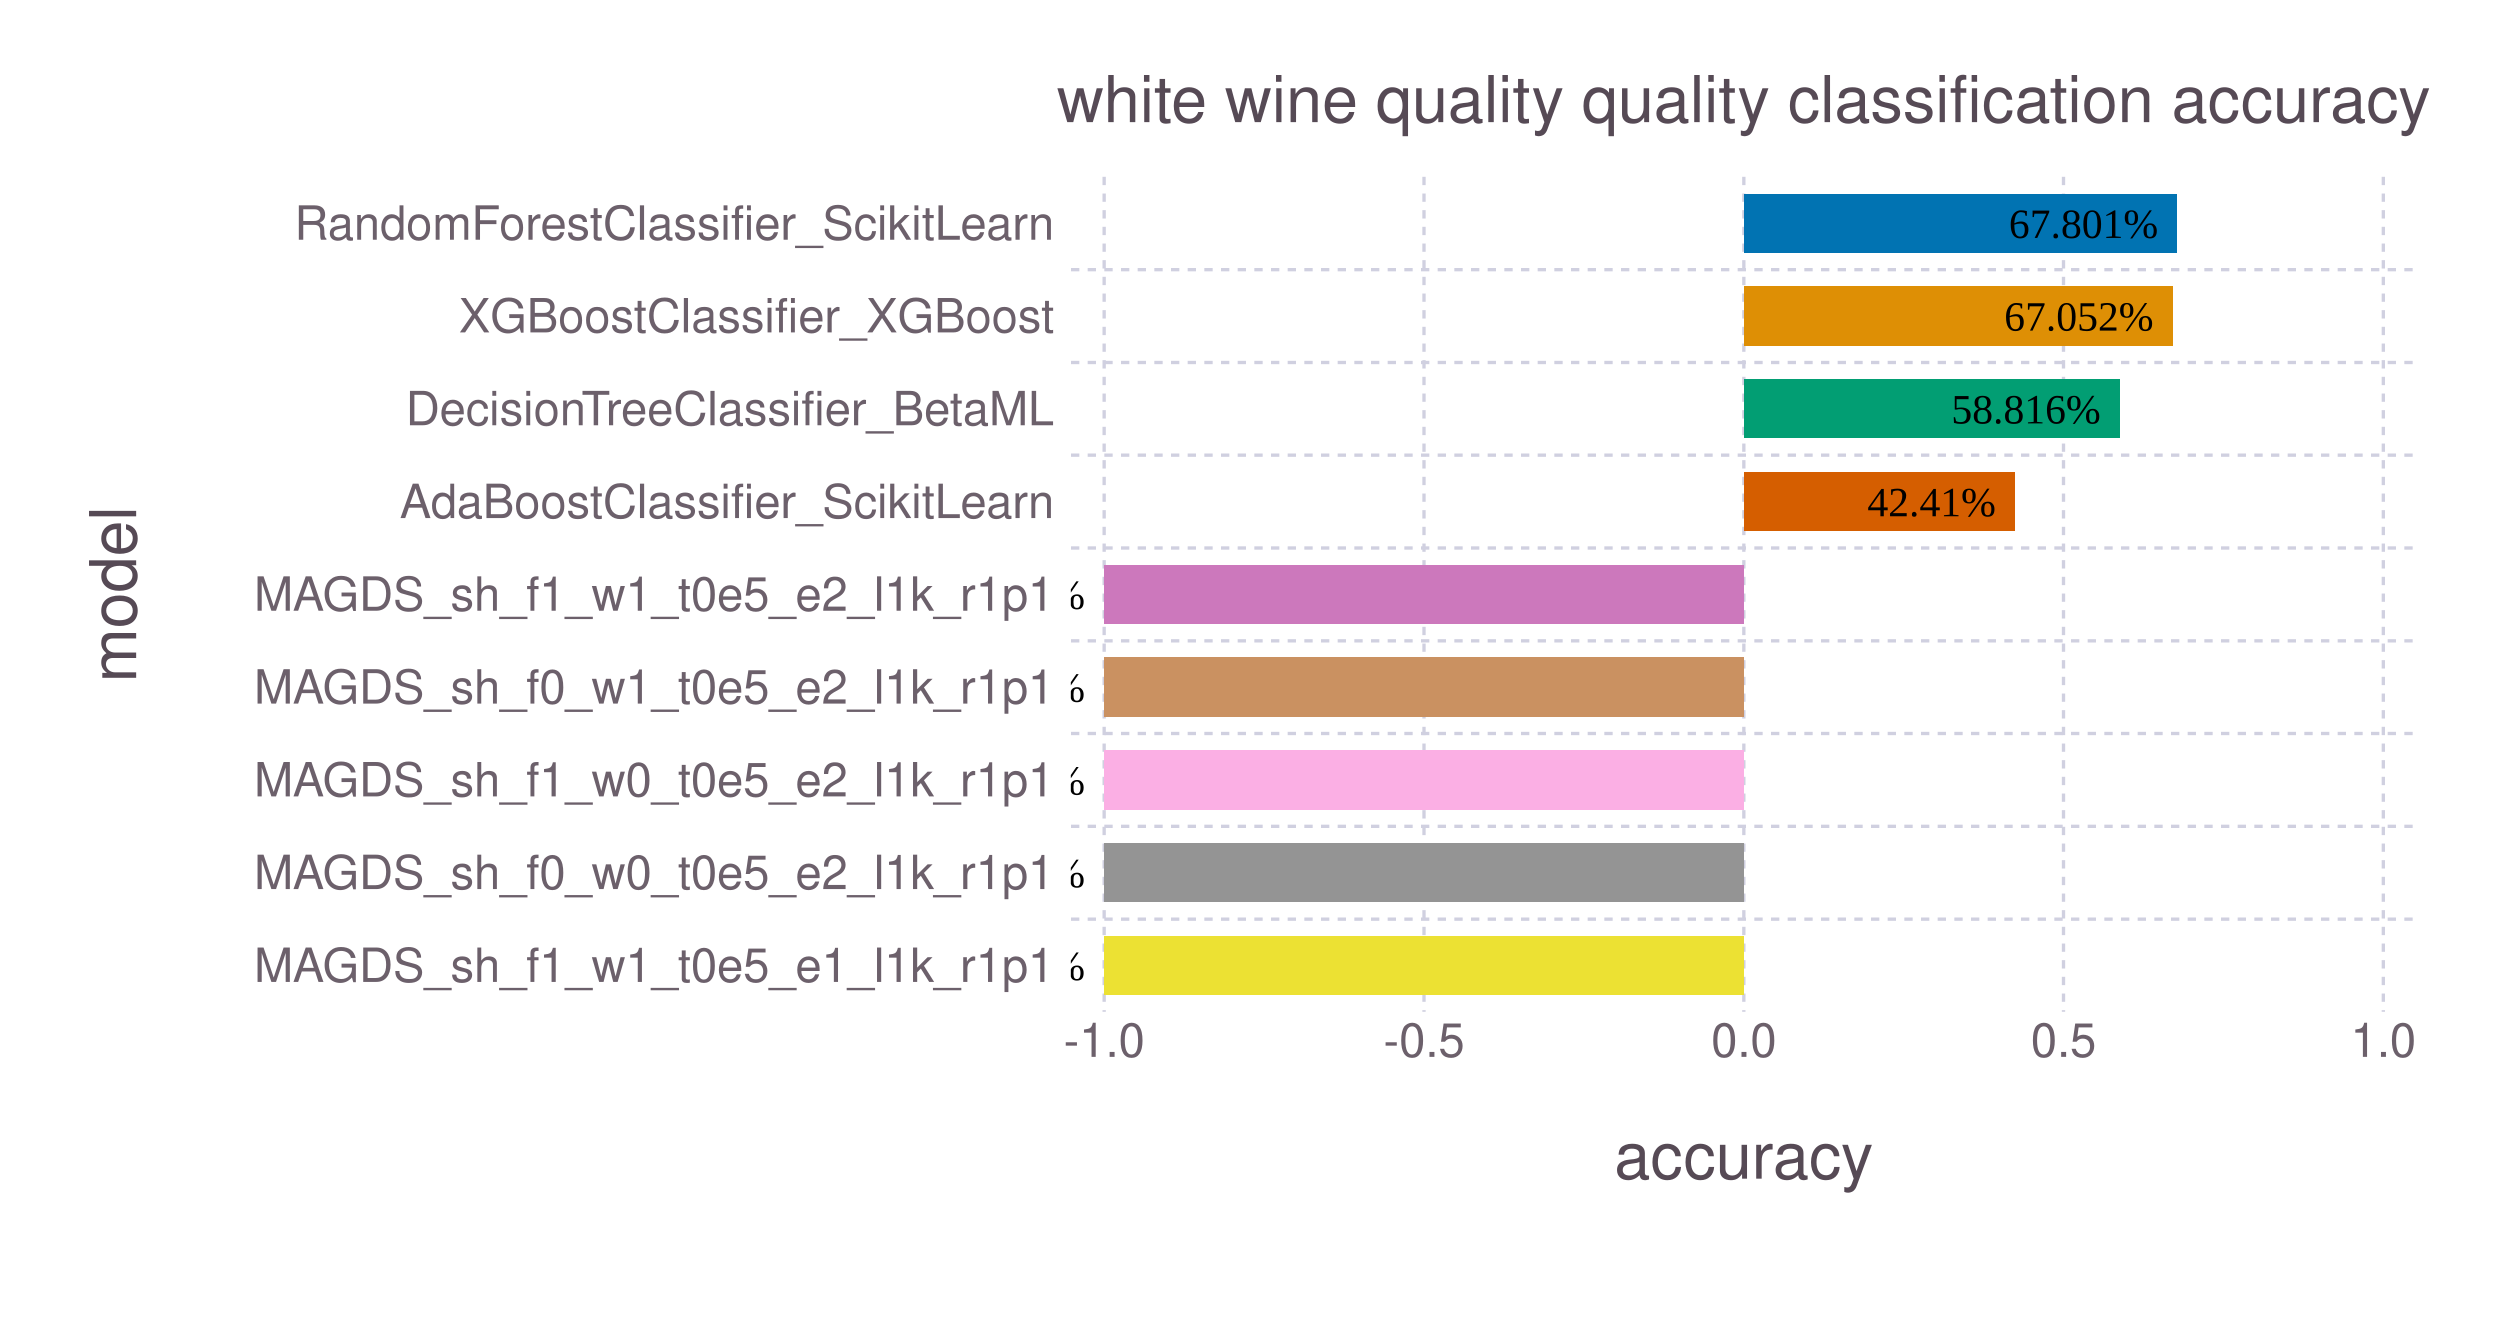
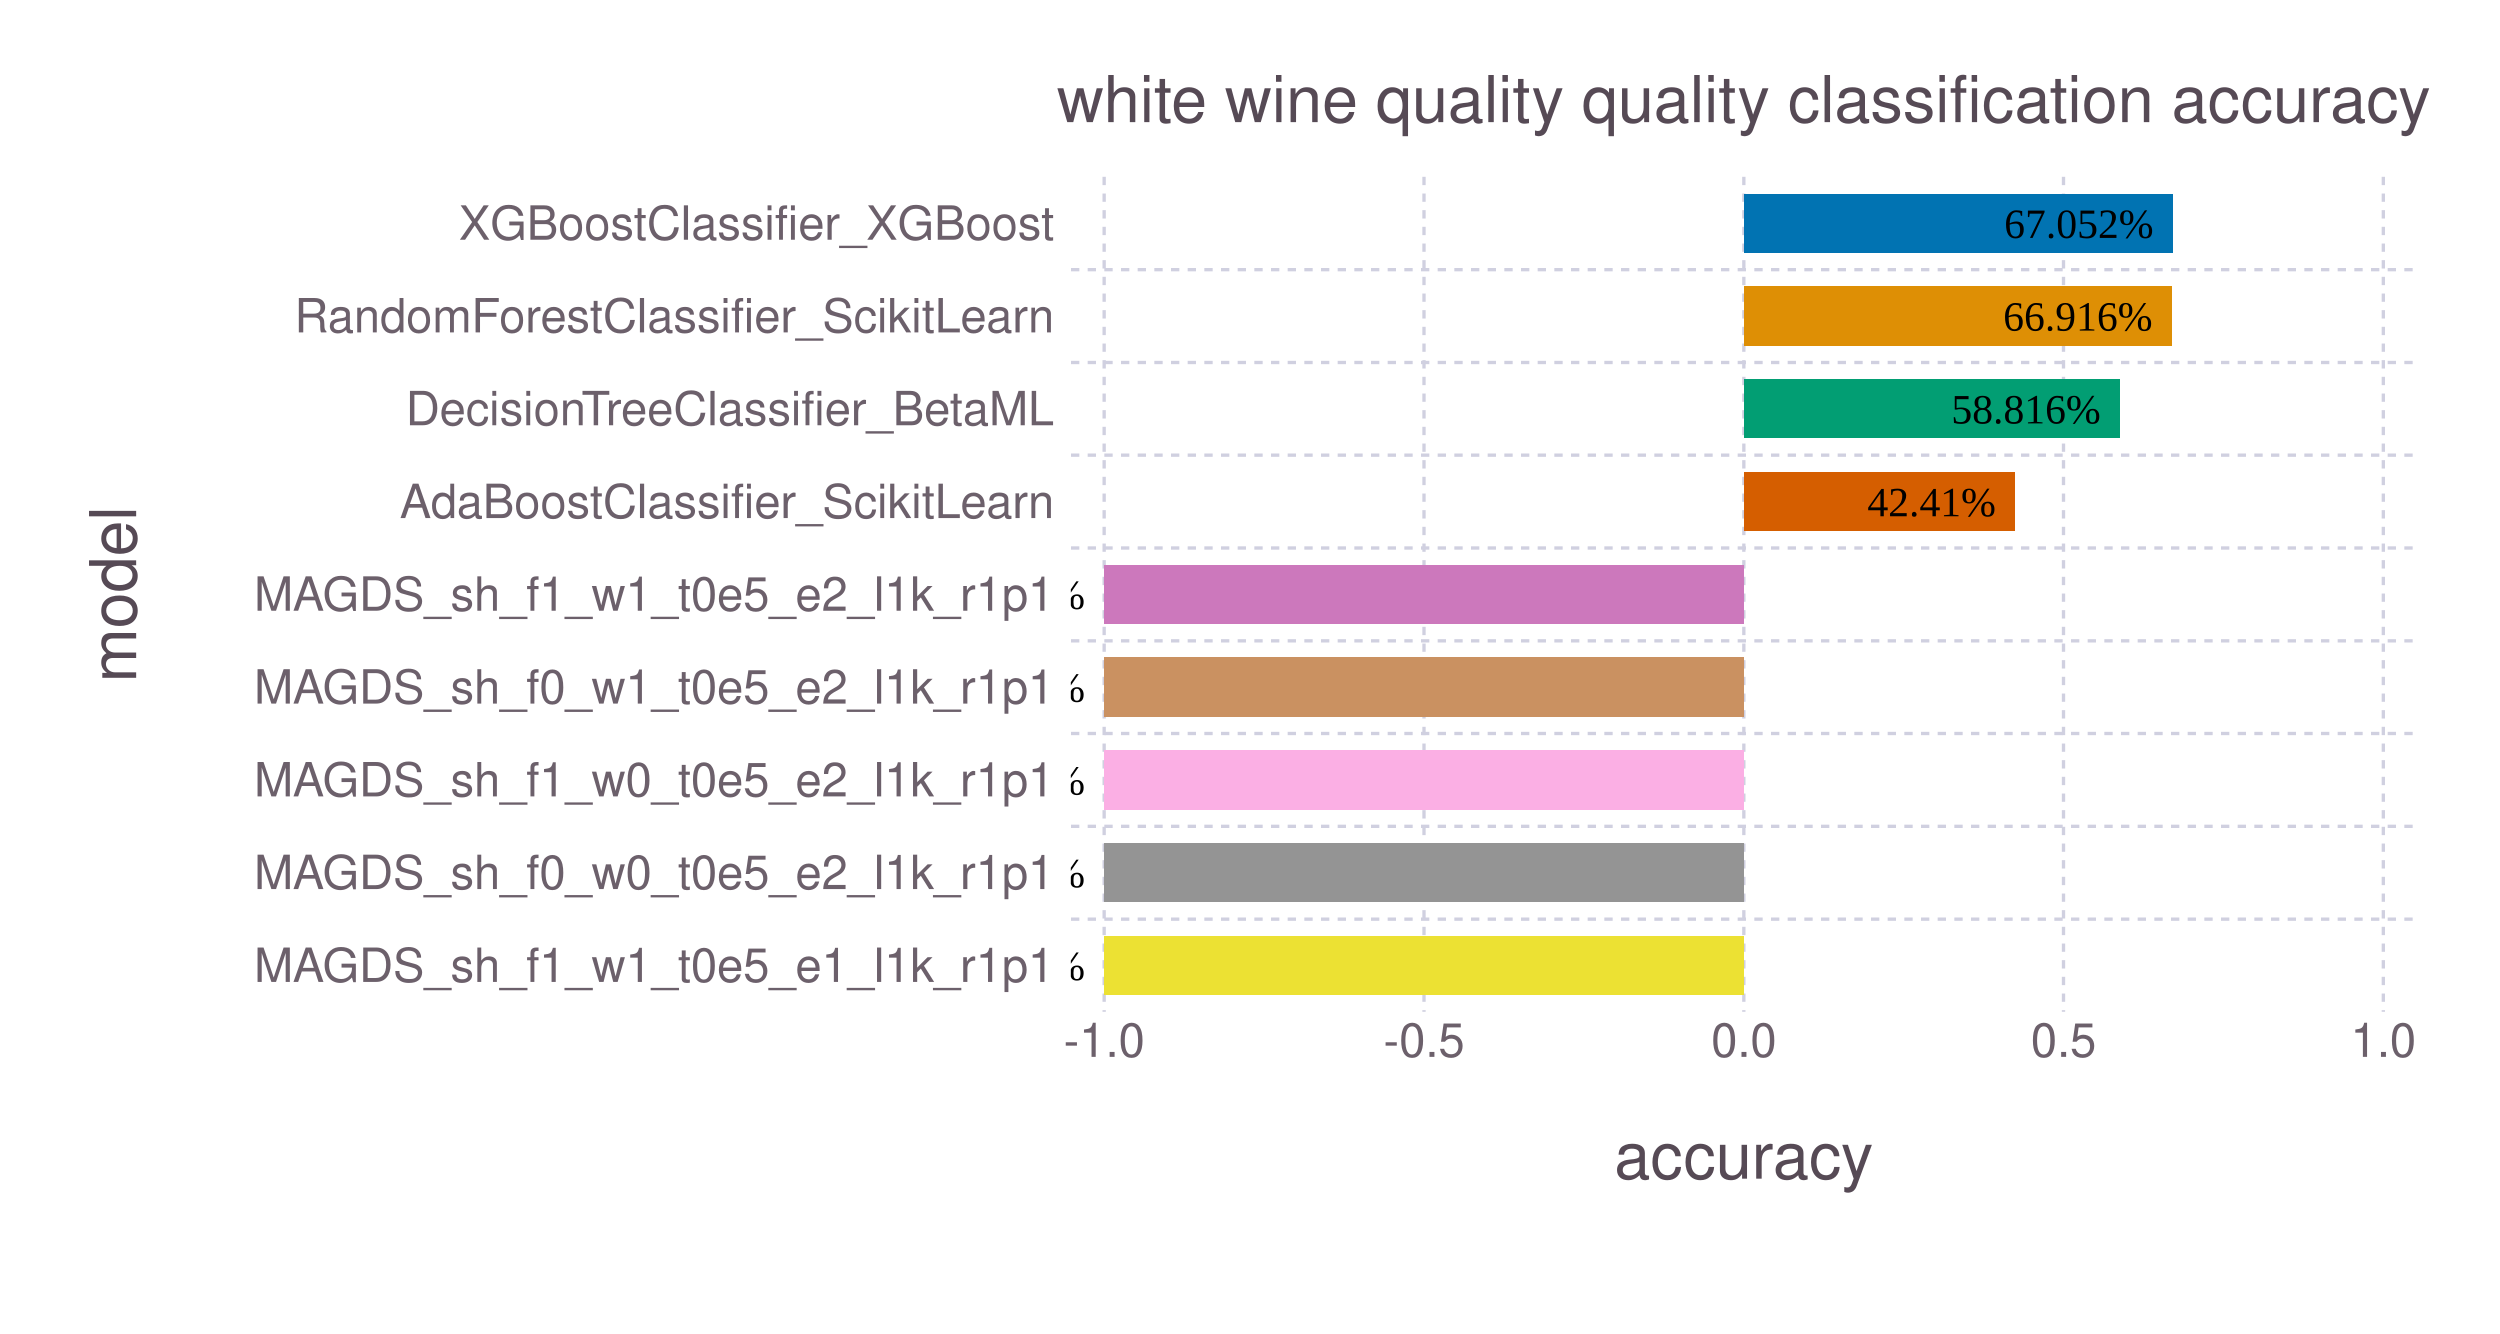
<svg xmlns="http://www.w3.org/2000/svg" version="1.2" width="150mm" height="80mm" viewBox="0 0 150 80" stroke="none" fill="#000000" stroke-width="0.3" font-size="3.88">
  <defs>
    <marker id="arrow" markerWidth="15" markerHeight="7" refX="5" refY="3.5" orient="auto" markerUnits="strokeWidth">
      <path d="M0,0 L15,3.5 L0,7 z" stroke="context-stroke" fill="context-stroke" />
    </marker>
  </defs>
-   <g class="plotroot xscalable" id="img-52f4d4ac-1">
-     <g font-size="3.88" font-family="'PT Sans','Helvetica Neue','Helvetica',sans-serif" fill="#564A55" stroke="#000000" stroke-opacity="0.000" id="img-52f4d4ac-2">
+   <g class="plotroot xscalable" id="img-be1687d1-1">
+     <g font-size="3.88" font-family="'PT Sans','Helvetica Neue','Helvetica',sans-serif" fill="#564A55" stroke="#000000" stroke-opacity="0.000" id="img-be1687d1-2">
      <g transform="translate(104.63,68.39)">
        <g class="primitive">
          <text text-anchor="middle" dy="0.6em">accuracy</text>
        </g>
      </g>
    </g>
-     <g class="guide xlabels" font-size="2.82" font-family="'PT Sans Caption','Helvetica Neue','Helvetica',sans-serif" fill="#6C606B" id="img-52f4d4ac-3">
+     <g class="guide xlabels" font-size="2.82" font-family="'PT Sans Caption','Helvetica Neue','Helvetica',sans-serif" fill="#6C606B" id="img-be1687d1-3">
      <g transform="translate(66.25,61.72)">
        <g class="primitive">
          <text text-anchor="middle" dy="0.6em">-1.0</text>
        </g>
      </g>
      <g transform="translate(85.44,61.72)">
        <g class="primitive">
          <text text-anchor="middle" dy="0.6em">-0.5</text>
        </g>
      </g>
      <g transform="translate(104.63,61.72)">
        <g class="primitive">
          <text text-anchor="middle" dy="0.6em">0.0</text>
        </g>
      </g>
      <g transform="translate(123.81,61.72)">
        <g class="primitive">
          <text text-anchor="middle" dy="0.6em">0.5</text>
        </g>
      </g>
      <g transform="translate(143,61.72)">
        <g class="primitive">
          <text text-anchor="middle" dy="0.6em">1.0</text>
        </g>
      </g>
    </g>
-     <g clip-path="url(#img-52f4d4ac-4)">
-       <g id="img-52f4d4ac-5">
-         <g pointer-events="visible" stroke-width="0.3" fill="#000000" fill-opacity="0.000" stroke="#000000" stroke-opacity="0.000" class="guide background" id="img-52f4d4ac-6">
-           <g transform="translate(104.63,35.66)" id="img-52f4d4ac-7">
+     <g clip-path="url(#img-be1687d1-4)">
+       <g id="img-be1687d1-5">
+         <g pointer-events="visible" stroke-width="0.3" fill="#000000" fill-opacity="0.000" stroke="#000000" stroke-opacity="0.000" class="guide background" id="img-be1687d1-6">
+           <g transform="translate(104.63,35.66)" id="img-be1687d1-7">
            <path d="M-40.37,-25.05 L40.37,-25.05 40.37,25.05 -40.37,25.05  z" class="primitive" />
          </g>
        </g>
-         <g class="guide ygridlines xfixed" stroke-dasharray="0.5,0.5" stroke-width="0.2" stroke="#D0D0E0" id="img-52f4d4ac-8">
-           <g transform="translate(104.63,16.18)" id="img-52f4d4ac-9">
-             <path fill="none" d="M-40.37,0 L40.37,0 " class="primitive" />
-           </g>
-           <g transform="translate(104.63,21.75)" id="img-52f4d4ac-10">
-             <path fill="none" d="M-40.37,0 L40.37,0 " class="primitive" />
-           </g>
-           <g transform="translate(104.63,27.31)" id="img-52f4d4ac-11">
-             <path fill="none" d="M-40.37,0 L40.37,0 " class="primitive" />
-           </g>
-           <g transform="translate(104.63,32.88)" id="img-52f4d4ac-12">
-             <path fill="none" d="M-40.37,0 L40.37,0 " class="primitive" />
-           </g>
-           <g transform="translate(104.63,38.45)" id="img-52f4d4ac-13">
-             <path fill="none" d="M-40.37,0 L40.37,0 " class="primitive" />
-           </g>
-           <g transform="translate(104.63,44.01)" id="img-52f4d4ac-14">
-             <path fill="none" d="M-40.37,0 L40.37,0 " class="primitive" />
-           </g>
-           <g transform="translate(104.63,49.58)" id="img-52f4d4ac-15">
-             <path fill="none" d="M-40.37,0 L40.37,0 " class="primitive" />
-           </g>
-           <g transform="translate(104.63,55.15)" id="img-52f4d4ac-16">
-             <path fill="none" d="M-40.37,0 L40.37,0 " class="primitive" />
-           </g>
-         </g>
-         <g class="guide xgridlines yfixed" stroke-dasharray="0.5,0.5" stroke-width="0.2" stroke="#D0D0E0" id="img-52f4d4ac-17">
-           <g transform="translate(66.25,35.66)" id="img-52f4d4ac-18">
-             <path fill="none" d="M0,-25.05 L0,25.05 " class="primitive" />
-           </g>
-           <g transform="translate(85.44,35.66)" id="img-52f4d4ac-19">
-             <path fill="none" d="M0,-25.05 L0,25.05 " class="primitive" />
-           </g>
-           <g transform="translate(104.63,35.66)" id="img-52f4d4ac-20">
-             <path fill="none" d="M0,-25.05 L0,25.05 " class="primitive" />
-           </g>
-           <g transform="translate(123.81,35.66)" id="img-52f4d4ac-21">
-             <path fill="none" d="M0,-25.05 L0,25.05 " class="primitive" />
-           </g>
-           <g transform="translate(143,35.66)" id="img-52f4d4ac-22">
-             <path fill="none" d="M0,-25.05 L0,25.05 " class="primitive" />
-           </g>
-         </g>
-         <g class="plotpanel" id="img-52f4d4ac-23">
-           <g shape-rendering="crispEdges" stroke-width="0.3" id="img-52f4d4ac-24">
-             <g stroke="#000000" stroke-opacity="0.000" class="geometry" id="img-52f4d4ac-25">
-               <g transform="translate(85.44,57.93)" id="img-52f4d4ac-26" fill="#ECE133">
-                 <path d="M-19.19,-1.78 L19.19,-1.78 19.19,1.78 -19.19,1.78  z" class="primitive" />
-               </g>
-               <g transform="translate(85.44,52.36)" id="img-52f4d4ac-27" fill="#949494">
-                 <path d="M-19.19,-1.78 L19.19,-1.78 19.19,1.78 -19.19,1.78  z" class="primitive" />
-               </g>
-               <g transform="translate(85.44,46.8)" id="img-52f4d4ac-28" fill="#FBAFE4">
-                 <path d="M-19.19,-1.78 L19.19,-1.78 19.19,1.78 -19.19,1.78  z" class="primitive" />
-               </g>
-               <g transform="translate(85.44,41.23)" id="img-52f4d4ac-29" fill="#CA9161">
-                 <path d="M-19.19,-1.78 L19.19,-1.78 19.19,1.78 -19.19,1.78  z" class="primitive" />
-               </g>
-               <g transform="translate(85.44,35.66)" id="img-52f4d4ac-30" fill="#CC78BC">
-                 <path d="M-19.19,-1.78 L19.19,-1.78 19.19,1.78 -19.19,1.78  z" class="primitive" />
-               </g>
-               <g transform="translate(112.76,30.1)" id="img-52f4d4ac-31" fill="#D55E00">
+         <g class="guide ygridlines xfixed" stroke-dasharray="0.5,0.5" stroke-width="0.2" stroke="#D0D0E0" id="img-be1687d1-8">
+           <g transform="translate(104.63,16.18)" id="img-be1687d1-9">
+             <path fill="none" d="M-40.37,0 L40.37,0 " class="primitive" />
+           </g>
+           <g transform="translate(104.63,21.75)" id="img-be1687d1-10">
+             <path fill="none" d="M-40.37,0 L40.37,0 " class="primitive" />
+           </g>
+           <g transform="translate(104.63,27.31)" id="img-be1687d1-11">
+             <path fill="none" d="M-40.37,0 L40.37,0 " class="primitive" />
+           </g>
+           <g transform="translate(104.63,32.88)" id="img-be1687d1-12">
+             <path fill="none" d="M-40.37,0 L40.37,0 " class="primitive" />
+           </g>
+           <g transform="translate(104.63,38.45)" id="img-be1687d1-13">
+             <path fill="none" d="M-40.37,0 L40.37,0 " class="primitive" />
+           </g>
+           <g transform="translate(104.63,44.01)" id="img-be1687d1-14">
+             <path fill="none" d="M-40.37,0 L40.37,0 " class="primitive" />
+           </g>
+           <g transform="translate(104.63,49.58)" id="img-be1687d1-15">
+             <path fill="none" d="M-40.37,0 L40.37,0 " class="primitive" />
+           </g>
+           <g transform="translate(104.63,55.15)" id="img-be1687d1-16">
+             <path fill="none" d="M-40.37,0 L40.37,0 " class="primitive" />
+           </g>
+         </g>
+         <g class="guide xgridlines yfixed" stroke-dasharray="0.5,0.5" stroke-width="0.2" stroke="#D0D0E0" id="img-be1687d1-17">
+           <g transform="translate(66.25,35.66)" id="img-be1687d1-18">
+             <path fill="none" d="M0,-25.05 L0,25.05 " class="primitive" />
+           </g>
+           <g transform="translate(85.44,35.66)" id="img-be1687d1-19">
+             <path fill="none" d="M0,-25.05 L0,25.05 " class="primitive" />
+           </g>
+           <g transform="translate(104.63,35.66)" id="img-be1687d1-20">
+             <path fill="none" d="M0,-25.05 L0,25.05 " class="primitive" />
+           </g>
+           <g transform="translate(123.81,35.66)" id="img-be1687d1-21">
+             <path fill="none" d="M0,-25.05 L0,25.05 " class="primitive" />
+           </g>
+           <g transform="translate(143,35.66)" id="img-be1687d1-22">
+             <path fill="none" d="M0,-25.05 L0,25.05 " class="primitive" />
+           </g>
+         </g>
+         <g class="plotpanel" id="img-be1687d1-23">
+           <g shape-rendering="crispEdges" stroke-width="0.3" id="img-be1687d1-24">
+             <g stroke="#000000" stroke-opacity="0.000" class="geometry" id="img-be1687d1-25">
+               <g transform="translate(85.44,57.93)" id="img-be1687d1-26" fill="#ECE133">
+                 <path d="M-19.19,-1.78 L19.19,-1.78 19.19,1.78 -19.19,1.78  z" class="primitive" />
+               </g>
+               <g transform="translate(85.44,52.36)" id="img-be1687d1-27" fill="#949494">
+                 <path d="M-19.19,-1.78 L19.19,-1.78 19.19,1.78 -19.19,1.78  z" class="primitive" />
+               </g>
+               <g transform="translate(85.44,46.8)" id="img-be1687d1-28" fill="#FBAFE4">
+                 <path d="M-19.19,-1.78 L19.19,-1.78 19.19,1.78 -19.19,1.78  z" class="primitive" />
+               </g>
+               <g transform="translate(85.44,41.23)" id="img-be1687d1-29" fill="#CA9161">
+                 <path d="M-19.19,-1.78 L19.19,-1.78 19.19,1.78 -19.19,1.78  z" class="primitive" />
+               </g>
+               <g transform="translate(85.44,35.66)" id="img-be1687d1-30" fill="#CC78BC">
+                 <path d="M-19.19,-1.78 L19.19,-1.78 19.19,1.78 -19.19,1.78  z" class="primitive" />
+               </g>
+               <g transform="translate(112.76,30.1)" id="img-be1687d1-31" fill="#D55E00">
                <path d="M-8.14,-1.78 L8.14,-1.78 8.14,1.78 -8.14,1.78  z" class="primitive" />
              </g>
-               <g transform="translate(115.91,24.53)" id="img-52f4d4ac-32" fill="#029E73">
+               <g transform="translate(115.91,24.53)" id="img-be1687d1-32" fill="#029E73">
                <path d="M-11.28,-1.78 L11.28,-1.78 11.28,1.78 -11.28,1.78  z" class="primitive" />
              </g>
-               <g transform="translate(117.49,18.96)" id="img-52f4d4ac-33" fill="#DE8F05">
+               <g transform="translate(117.47,18.96)" id="img-be1687d1-33" fill="#DE8F05">
+                 <path d="M-12.84,-1.78 L12.84,-1.78 12.84,1.78 -12.84,1.78  z" class="primitive" />
+               </g>
+               <g transform="translate(117.49,13.4)" id="img-be1687d1-34" fill="#0173B2">
                <path d="M-12.87,-1.78 L12.87,-1.78 12.87,1.78 -12.87,1.78  z" class="primitive" />
              </g>
-               <g transform="translate(117.63,13.4)" id="img-52f4d4ac-34" fill="#0173B2">
-                 <path d="M-13.01,-1.78 L13.01,-1.78 13.01,1.78 -13.01,1.78  z" class="primitive" />
-               </g>
-             </g>
-           </g>
-         </g>
-         <g class="geometry" id="img-52f4d4ac-35">
-           <g fill="#000000" font-size="2.5" id="img-52f4d4ac-36">
-             <g transform="translate(129.49,13.4)" id="img-52f4d4ac-37">
-               <g class="primitive">
-                 <text text-anchor="end" dy="0.35em">67.801%</text>
-               </g>
-             </g>
-             <g transform="translate(129.21,18.96)" id="img-52f4d4ac-38">
+             </g>
+           </g>
+         </g>
+         <g class="geometry" id="img-be1687d1-35">
+           <g fill="#000000" font-size="2.5" id="img-be1687d1-36">
+             <g transform="translate(129.21,13.4)" id="img-be1687d1-37">
              <g class="primitive">
                <text text-anchor="end" dy="0.35em">67.052%</text>
              </g>
            </g>
-             <g transform="translate(126.04,24.53)" id="img-52f4d4ac-39">
+             <g transform="translate(129.15,18.96)" id="img-be1687d1-38">
+               <g class="primitive">
+                 <text text-anchor="end" dy="0.35em">66.916%</text>
+               </g>
+             </g>
+             <g transform="translate(126.04,24.53)" id="img-be1687d1-39">
              <g class="primitive">
                <text text-anchor="end" dy="0.35em">58.816%</text>
              </g>
            </g>
-             <g transform="translate(119.75,30.1)" id="img-52f4d4ac-40">
+             <g transform="translate(119.75,30.1)" id="img-be1687d1-40">
              <g class="primitive">
                <text text-anchor="end" dy="0.35em">42.41%</text>
              </g>
            </g>
-             <g transform="translate(65.1,35.66)" id="img-52f4d4ac-41">
-               <g class="primitive">
-                 <text text-anchor="end" dy="0.35em">-100.0%</text>
-               </g>
-             </g>
-             <g transform="translate(65.1,41.23)" id="img-52f4d4ac-42">
-               <g class="primitive">
-                 <text text-anchor="end" dy="0.35em">-100.0%</text>
-               </g>
-             </g>
-             <g transform="translate(65.1,46.8)" id="img-52f4d4ac-43">
-               <g class="primitive">
-                 <text text-anchor="end" dy="0.35em">-100.0%</text>
-               </g>
-             </g>
-             <g transform="translate(65.1,52.36)" id="img-52f4d4ac-44">
-               <g class="primitive">
-                 <text text-anchor="end" dy="0.35em">-100.0%</text>
-               </g>
-             </g>
-             <g transform="translate(65.1,57.93)" id="img-52f4d4ac-45">
-               <g class="primitive">
-                 <text text-anchor="end" dy="0.35em">-100.0%</text>
-               </g>
-             </g>
-           </g>
-         </g>
-       </g>
-     </g>
-     <g class="guide ylabels" font-size="2.82" font-family="'PT Sans Caption','Helvetica Neue','Helvetica',sans-serif" fill="#6C606B" id="img-52f4d4ac-46">
-       <g transform="translate(63.25,13.4)" id="img-52f4d4ac-47">
+             <g transform="translate(65.1,35.66)" id="img-be1687d1-41">
+               <g class="primitive">
+                 <text text-anchor="end" dy="0.35em">-100.0%</text>
+               </g>
+             </g>
+             <g transform="translate(65.1,41.23)" id="img-be1687d1-42">
+               <g class="primitive">
+                 <text text-anchor="end" dy="0.35em">-100.0%</text>
+               </g>
+             </g>
+             <g transform="translate(65.1,46.8)" id="img-be1687d1-43">
+               <g class="primitive">
+                 <text text-anchor="end" dy="0.35em">-100.0%</text>
+               </g>
+             </g>
+             <g transform="translate(65.1,52.36)" id="img-be1687d1-44">
+               <g class="primitive">
+                 <text text-anchor="end" dy="0.35em">-100.0%</text>
+               </g>
+             </g>
+             <g transform="translate(65.1,57.93)" id="img-be1687d1-45">
+               <g class="primitive">
+                 <text text-anchor="end" dy="0.35em">-100.0%</text>
+               </g>
+             </g>
+           </g>
+         </g>
+       </g>
+     </g>
+     <g class="guide ylabels" font-size="2.82" font-family="'PT Sans Caption','Helvetica Neue','Helvetica',sans-serif" fill="#6C606B" id="img-be1687d1-46">
+       <g transform="translate(63.25,13.4)" id="img-be1687d1-47">
+         <g class="primitive">
+           <text text-anchor="end" dy="0.35em">XGBoostClassifier_XGBoost</text>
+         </g>
+       </g>
+       <g transform="translate(63.25,18.96)" id="img-be1687d1-48">
        <g class="primitive">
          <text text-anchor="end" dy="0.35em">RandomForestClassifier_ScikitLearn</text>
        </g>
      </g>
-       <g transform="translate(63.25,18.96)" id="img-52f4d4ac-48">
-         <g class="primitive">
-           <text text-anchor="end" dy="0.35em">XGBoostClassifier_XGBoost</text>
-         </g>
-       </g>
-       <g transform="translate(63.25,24.53)" id="img-52f4d4ac-49">
+       <g transform="translate(63.25,24.53)" id="img-be1687d1-49">
        <g class="primitive">
          <text text-anchor="end" dy="0.35em">DecisionTreeClassifier_BetaML</text>
        </g>
      </g>
-       <g transform="translate(63.25,30.1)" id="img-52f4d4ac-50">
+       <g transform="translate(63.25,30.1)" id="img-be1687d1-50">
        <g class="primitive">
          <text text-anchor="end" dy="0.35em">AdaBoostClassifier_ScikitLearn</text>
        </g>
      </g>
-       <g transform="translate(63.25,35.66)" id="img-52f4d4ac-51">
+       <g transform="translate(63.25,35.66)" id="img-be1687d1-51">
        <g class="primitive">
          <text text-anchor="end" dy="0.35em">MAGDS_sh_f1_w1_t0e5_e2_l1k_r1p1</text>
        </g>
      </g>
-       <g transform="translate(63.25,41.23)" id="img-52f4d4ac-52">
+       <g transform="translate(63.25,41.23)" id="img-be1687d1-52">
        <g class="primitive">
          <text text-anchor="end" dy="0.35em">MAGDS_sh_f0_w1_t0e5_e2_l1k_r1p1</text>
        </g>
      </g>
-       <g transform="translate(63.25,46.8)" id="img-52f4d4ac-53">
+       <g transform="translate(63.25,46.8)" id="img-be1687d1-53">
        <g class="primitive">
          <text text-anchor="end" dy="0.35em">MAGDS_sh_f1_w0_t0e5_e2_l1k_r1p1</text>
        </g>
      </g>
-       <g transform="translate(63.25,52.36)" id="img-52f4d4ac-54">
+       <g transform="translate(63.25,52.36)" id="img-be1687d1-54">
        <g class="primitive">
          <text text-anchor="end" dy="0.35em">MAGDS_sh_f0_w0_t0e5_e2_l1k_r1p1</text>
        </g>
      </g>
-       <g transform="translate(63.25,57.93)" id="img-52f4d4ac-55">
+       <g transform="translate(63.25,57.93)" id="img-be1687d1-55">
        <g class="primitive">
          <text text-anchor="end" dy="0.35em">MAGDS_sh_f1_w1_t0e5_e1_l1k_r1p1</text>
        </g>
      </g>
    </g>
-     <g font-size="3.88" font-family="'PT Sans','Helvetica Neue','Helvetica',sans-serif" fill="#564A55" stroke="#000000" stroke-opacity="0.000" id="img-52f4d4ac-56">
-       <g transform="translate(8.81,33.66)" id="img-52f4d4ac-57">
+     <g font-size="3.88" font-family="'PT Sans','Helvetica Neue','Helvetica',sans-serif" fill="#564A55" stroke="#000000" stroke-opacity="0.000" id="img-be1687d1-56">
+       <g transform="translate(8.81,33.66)" id="img-be1687d1-57">
        <g class="primitive">
          <text text-anchor="middle" dy="0.35em" transform="rotate(-90,0, 2)">model</text>
        </g>
      </g>
    </g>
-     <g font-size="3.88" font-family="'PT Sans','Helvetica Neue','Helvetica',sans-serif" fill="#564A55" stroke="#000000" stroke-opacity="0.000" id="img-52f4d4ac-58">
-       <g transform="translate(104.63,5)" id="img-52f4d4ac-59">
+     <g font-size="3.88" font-family="'PT Sans','Helvetica Neue','Helvetica',sans-serif" fill="#564A55" stroke="#000000" stroke-opacity="0.000" id="img-be1687d1-58">
+       <g transform="translate(104.63,5)" id="img-be1687d1-59">
        <g class="primitive">
          <text text-anchor="middle" dy="0.6em">white wine quality quality classification accuracy</text>
        </g>
      </g>
    </g>
  </g>
  <defs>
-     <clipPath id="img-52f4d4ac-4">
+     <clipPath id="img-be1687d1-4">
      <path d="M64.25,10.61 L145,10.61 145,60.72 64.25,60.72 " />
    </clipPath>
  </defs>
</svg>
